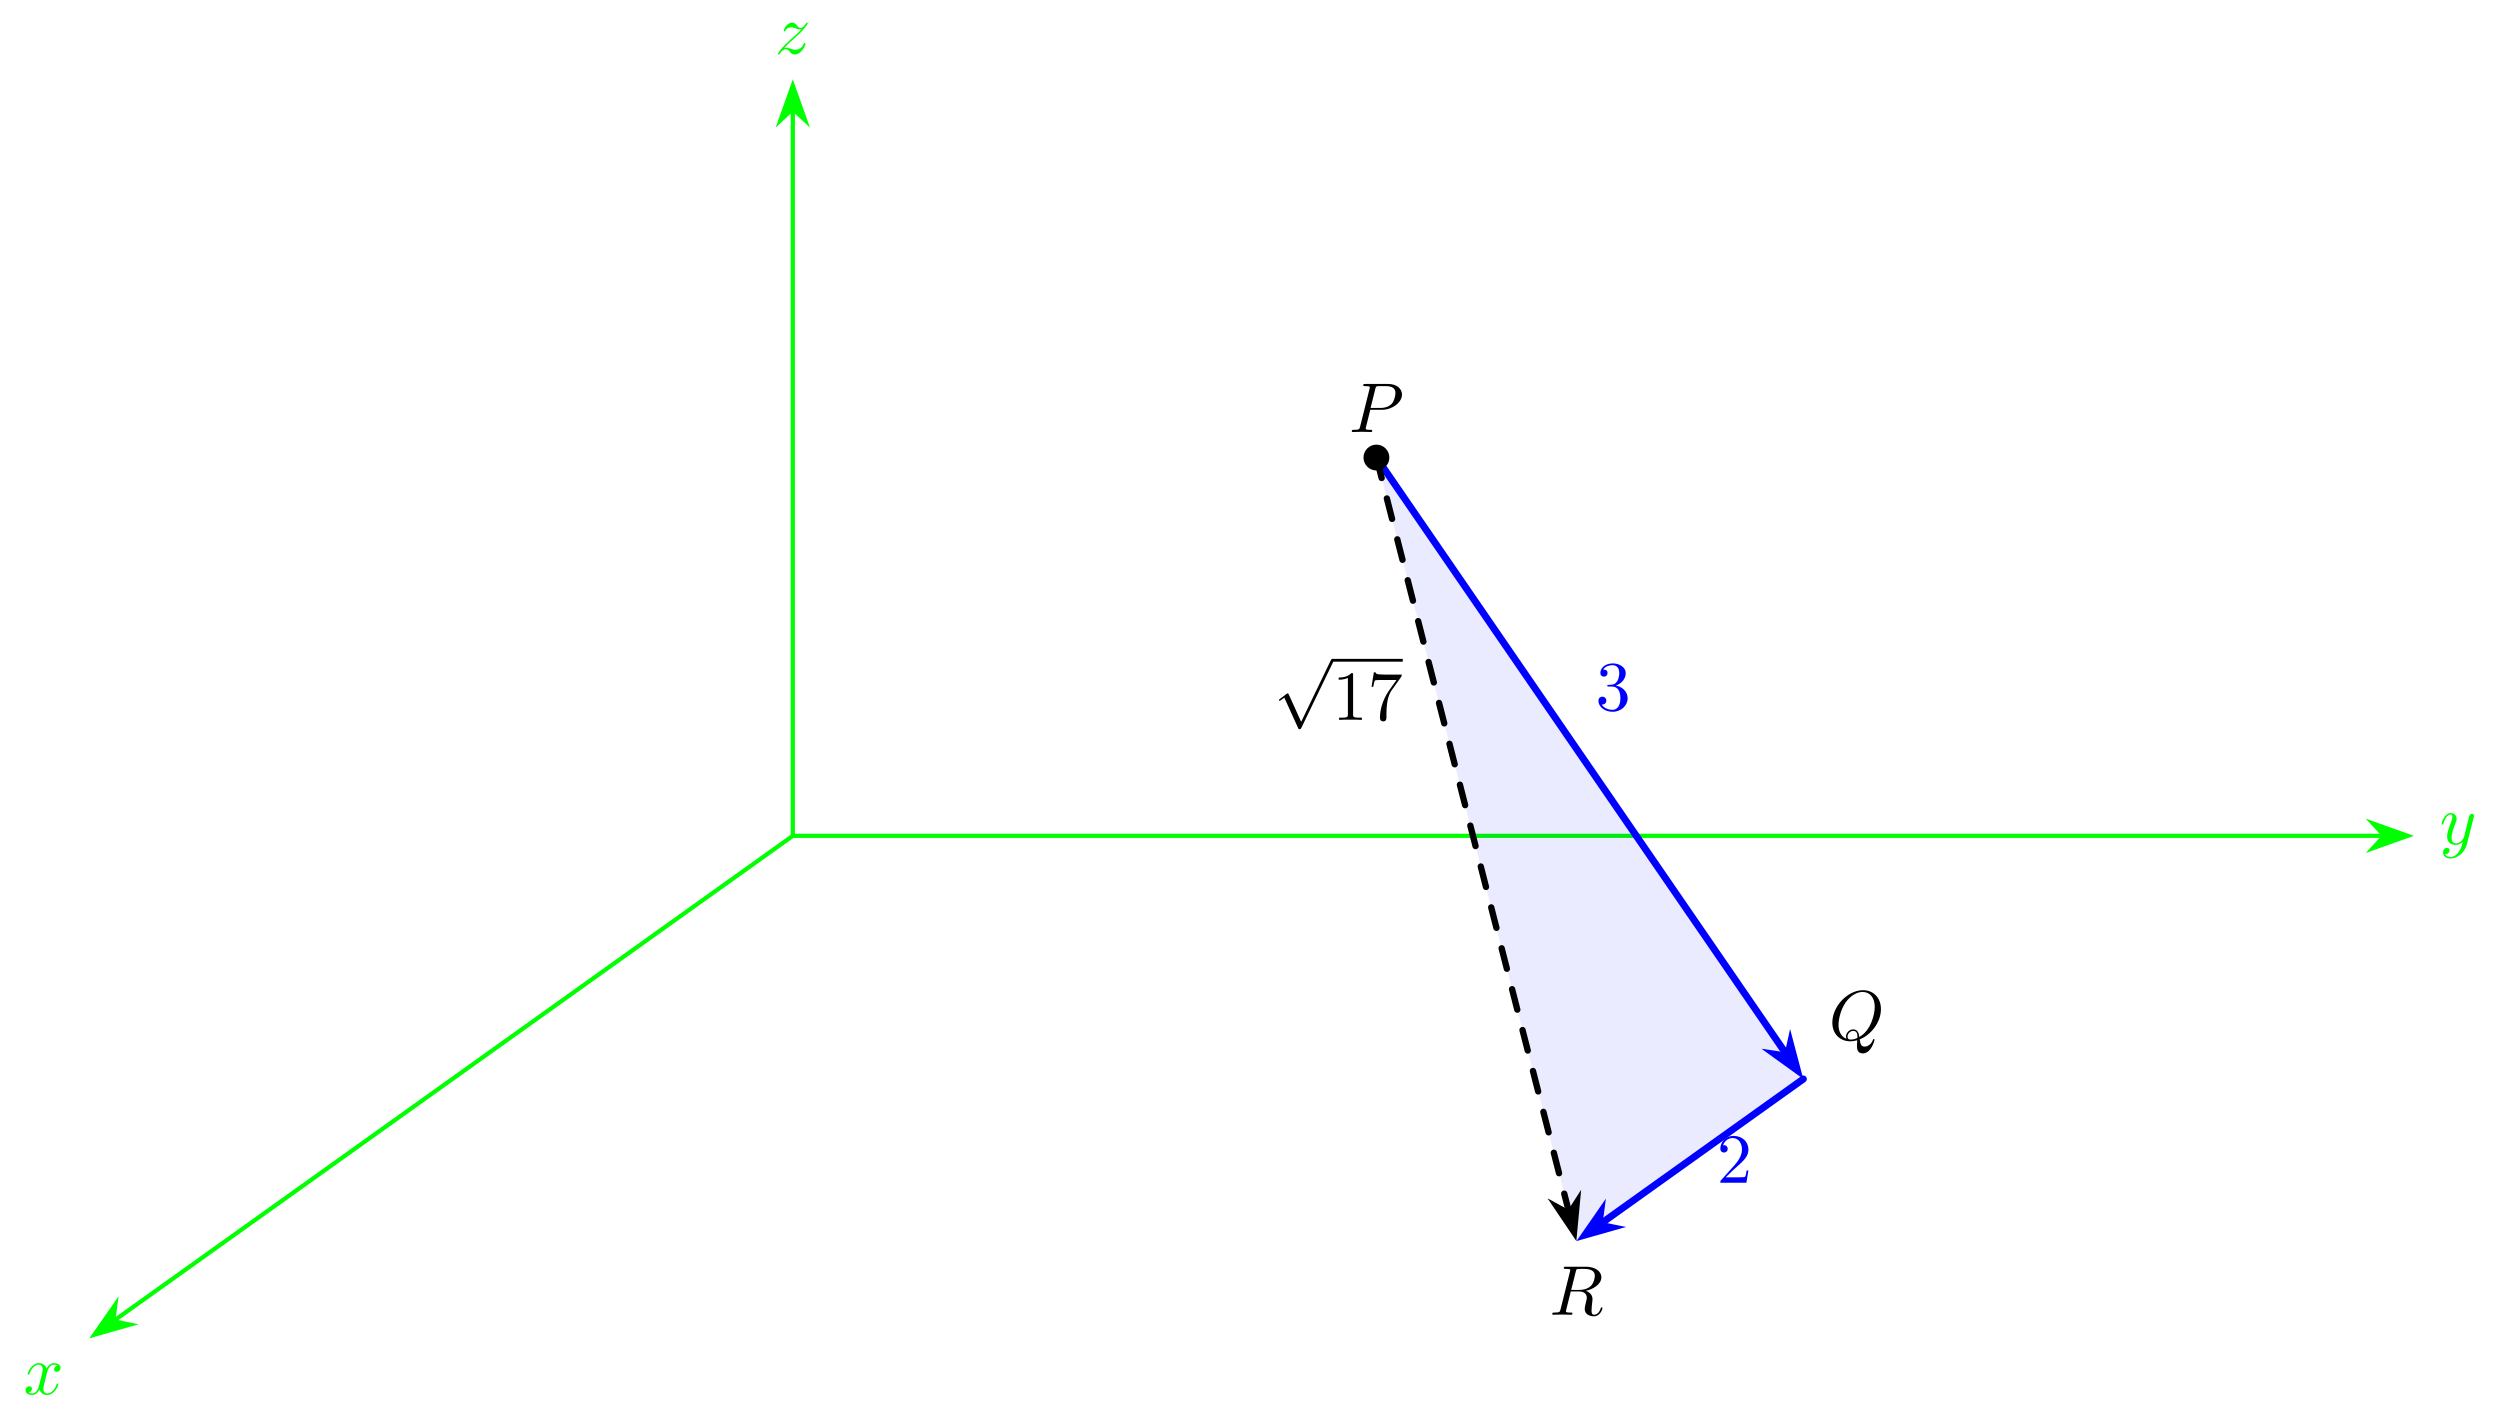
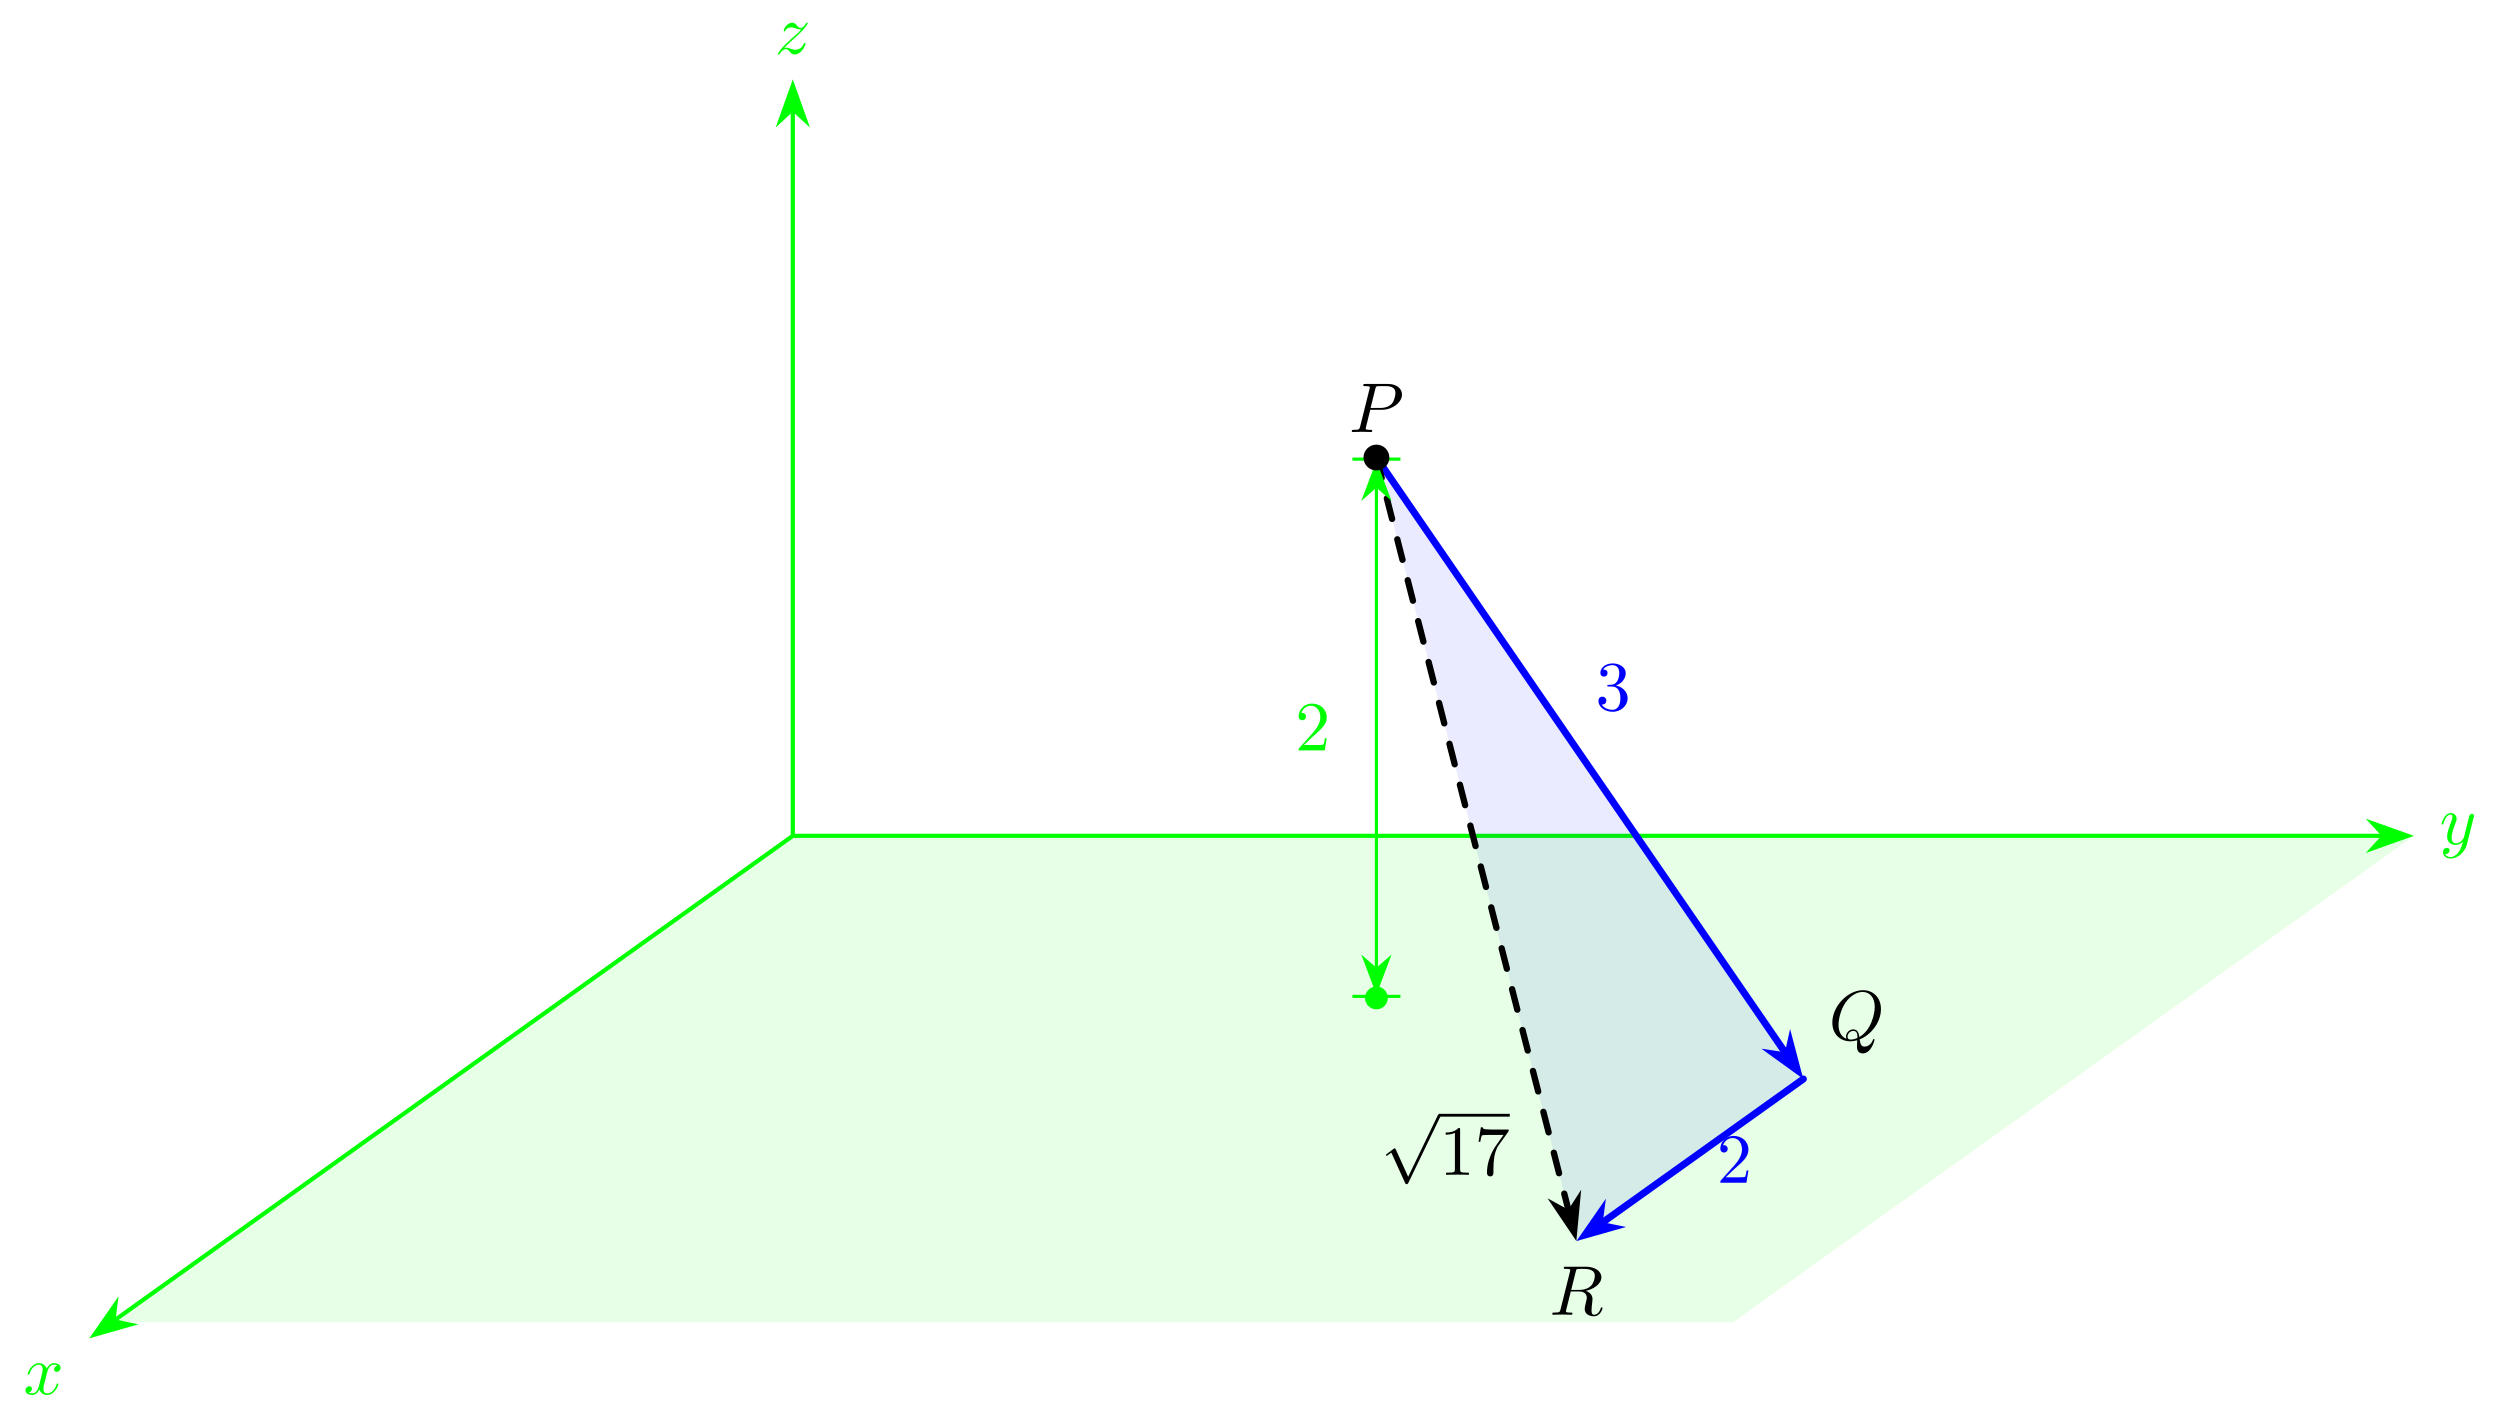
<svg xmlns="http://www.w3.org/2000/svg" xmlns:xlink="http://www.w3.org/1999/xlink" version="1.1" width="478.00pt" height="271.06pt" viewBox="-72 -72 354.072 200.788">
  <defs>
    <path id="mg-trikotniska-neenakost-g0-112" d="M3.875 8.518L2.122 4.643C2.052 4.483 2.002 4.483 1.973 4.483C1.963 4.483 1.913 4.483 1.803 4.563L.857 5.28C.727 5.38 .727 5.41 .727 5.44C.727 5.489 .757 5.549 .827 5.549C.887 5.549 1.056 5.41 1.166 5.33C1.225 5.28 1.375 5.171 1.484 5.091L3.447 9.405C3.517 9.564 3.567 9.564 3.656 9.564C3.806 9.564 3.836 9.504 3.905 9.365L8.428 0C8.498-.139 8.498-.179 8.498-.199C8.498-.299 8.418-.399 8.299-.399C8.219-.399 8.149-.349 8.07-.189L3.875 8.518Z" />
    <path id="mg-trikotniska-neenakost-g1-80" d="M3.019-3.148H4.712C6.127-3.148 7.512-4.184 7.512-5.3C7.512-6.067 6.854-6.804 5.549-6.804H2.321C2.132-6.804 2.022-6.804 2.022-6.615C2.022-6.496 2.112-6.496 2.311-6.496C2.441-6.496 2.62-6.486 2.74-6.476C2.899-6.456 2.959-6.426 2.959-6.316C2.959-6.276 2.949-6.247 2.919-6.127L1.584-.777C1.484-.389 1.465-.309 .677-.309C.508-.309 .399-.309 .399-.12C.399 0 .518 0 .548 0C.827 0 1.534-.03 1.813-.03C2.022-.03 2.242-.02 2.451-.02C2.67-.02 2.889 0 3.098 0C3.168 0 3.298 0 3.298-.199C3.298-.309 3.208-.309 3.019-.309C2.65-.309 2.371-.309 2.371-.488C2.371-.548 2.391-.598 2.401-.658L3.019-3.148ZM3.736-6.117C3.826-6.466 3.846-6.496 4.274-6.496H5.23C6.057-6.496 6.585-6.227 6.585-5.539C6.585-5.151 6.386-4.294 5.998-3.935C5.499-3.487 4.902-3.407 4.463-3.407H3.059L3.736-6.117Z" />
    <path id="mg-trikotniska-neenakost-g1-81" d="M4.364-.06C5.908-.648 7.372-2.421 7.372-4.344C7.372-5.948 6.316-7.024 4.832-7.024C2.68-7.024 .488-4.762 .488-2.441C.488-.787 1.604 .219 3.039 .219C3.288 .219 3.626 .179 4.015 .07C3.975 .687 3.975 .707 3.975 .837C3.975 1.156 3.975 1.933 4.802 1.933C5.988 1.933 6.466 .11 6.466 0C6.466-.07 6.396-.1 6.356-.1C6.276-.1 6.257-.05 6.237 .01C5.998 .717 5.42 .966 5.071 .966C4.613 .966 4.463 .697 4.364-.06ZM2.481-.139C1.704-.448 1.365-1.225 1.365-2.122C1.365-2.809 1.624-4.224 2.381-5.3C3.108-6.316 4.045-6.775 4.772-6.775C5.768-6.775 6.496-5.998 6.496-4.663C6.496-3.666 5.988-1.335 4.314-.399C4.264-.747 4.164-1.474 3.437-1.474C2.909-1.474 2.421-.976 2.421-.458C2.421-.259 2.481-.149 2.481-.139ZM3.098-.03C2.959-.03 2.64-.03 2.64-.458C2.64-.857 3.019-1.255 3.437-1.255S4.045-1.016 4.045-.408C4.045-.259 4.035-.249 3.935-.209C3.676-.1 3.377-.03 3.098-.03Z" />
    <path id="mg-trikotniska-neenakost-g1-82" d="M3.736-6.117C3.796-6.356 3.826-6.456 4.015-6.486C4.105-6.496 4.423-6.496 4.623-6.496C5.33-6.496 6.436-6.496 6.436-5.509C6.436-5.171 6.276-4.483 5.888-4.095C5.629-3.836 5.101-3.517 4.204-3.517H3.088L3.736-6.117ZM5.171-3.387C6.177-3.606 7.362-4.304 7.362-5.31C7.362-6.167 6.466-6.804 5.161-6.804H2.321C2.122-6.804 2.032-6.804 2.032-6.605C2.032-6.496 2.122-6.496 2.311-6.496C2.331-6.496 2.521-6.496 2.69-6.476C2.869-6.456 2.959-6.446 2.959-6.316C2.959-6.276 2.949-6.247 2.919-6.127L1.584-.777C1.484-.389 1.465-.309 .677-.309C.498-.309 .408-.309 .408-.11C.408 0 .528 0 .548 0C.827 0 1.524-.03 1.803-.03S2.79 0 3.068 0C3.148 0 3.268 0 3.268-.199C3.268-.309 3.178-.309 2.989-.309C2.62-.309 2.341-.309 2.341-.488C2.341-.548 2.361-.598 2.371-.658L3.029-3.298H4.214C5.121-3.298 5.3-2.74 5.3-2.391C5.3-2.242 5.22-1.933 5.161-1.704C5.091-1.425 5.001-1.056 5.001-.857C5.001 .219 6.197 .219 6.326 .219C7.173 .219 7.522-.787 7.522-.927C7.522-1.046 7.412-1.046 7.402-1.046C7.313-1.046 7.293-.976 7.273-.907C7.024-.169 6.595 0 6.366 0C6.037 0 5.968-.219 5.968-.608C5.968-.917 6.027-1.425 6.067-1.743C6.087-1.883 6.107-2.072 6.107-2.212C6.107-2.979 5.44-3.288 5.171-3.387Z" />
    <path id="mg-trikotniska-neenakost-g1-120" d="M3.328-3.009C3.387-3.268 3.616-4.184 4.314-4.184C4.364-4.184 4.603-4.184 4.812-4.055C4.533-4.005 4.334-3.756 4.334-3.517C4.334-3.357 4.443-3.168 4.712-3.168C4.932-3.168 5.25-3.347 5.25-3.746C5.25-4.264 4.663-4.403 4.324-4.403C3.746-4.403 3.397-3.875 3.278-3.646C3.029-4.304 2.491-4.403 2.202-4.403C1.166-4.403 .598-3.118 .598-2.869C.598-2.77 .697-2.77 .717-2.77C.797-2.77 .827-2.79 .847-2.879C1.186-3.935 1.843-4.184 2.182-4.184C2.371-4.184 2.72-4.095 2.72-3.517C2.72-3.208 2.55-2.54 2.182-1.146C2.022-.528 1.674-.11 1.235-.11C1.176-.11 .946-.11 .737-.239C.986-.289 1.205-.498 1.205-.777C1.205-1.046 .986-1.126 .837-1.126C.538-1.126 .289-.867 .289-.548C.289-.09 .787 .11 1.225 .11C1.883 .11 2.242-.588 2.271-.648C2.391-.279 2.75 .11 3.347 .11C4.374 .11 4.941-1.176 4.941-1.425C4.941-1.524 4.852-1.524 4.822-1.524C4.732-1.524 4.712-1.484 4.692-1.415C4.364-.349 3.686-.11 3.367-.11C2.979-.11 2.819-.428 2.819-.767C2.819-.986 2.879-1.205 2.989-1.644L3.328-3.009Z" />
    <path id="mg-trikotniska-neenakost-g1-121" d="M4.842-3.796C4.882-3.935 4.882-3.955 4.882-4.025C4.882-4.204 4.742-4.294 4.593-4.294C4.493-4.294 4.334-4.234 4.244-4.085C4.224-4.035 4.144-3.726 4.105-3.547C4.035-3.288 3.965-3.019 3.905-2.75L3.457-.956C3.417-.807 2.989-.11 2.331-.11C1.823-.11 1.714-.548 1.714-.917C1.714-1.375 1.883-1.993 2.222-2.869C2.381-3.278 2.421-3.387 2.421-3.587C2.421-4.035 2.102-4.403 1.604-4.403C.658-4.403 .289-2.959 .289-2.869C.289-2.77 .389-2.77 .408-2.77C.508-2.77 .518-2.79 .568-2.949C.837-3.885 1.235-4.184 1.574-4.184C1.654-4.184 1.823-4.184 1.823-3.866C1.823-3.616 1.724-3.357 1.654-3.168C1.255-2.112 1.076-1.544 1.076-1.076C1.076-.189 1.704 .11 2.291 .11C2.68 .11 3.019-.06 3.298-.339C3.168 .179 3.049 .667 2.65 1.196C2.391 1.534 2.012 1.823 1.554 1.823C1.415 1.823 .966 1.793 .797 1.405C.956 1.405 1.086 1.405 1.225 1.285C1.325 1.196 1.425 1.066 1.425 .877C1.425 .568 1.156 .528 1.056 .528C.827 .528 .498 .687 .498 1.176C.498 1.674 .936 2.042 1.554 2.042C2.58 2.042 3.606 1.136 3.885 .01L4.842-3.796Z" />
    <path id="mg-trikotniska-neenakost-g1-122" d="M1.325-.827C1.863-1.405 2.152-1.654 2.511-1.963C2.511-1.973 3.128-2.501 3.487-2.859C4.433-3.786 4.653-4.264 4.653-4.304C4.653-4.403 4.563-4.403 4.543-4.403C4.473-4.403 4.443-4.384 4.394-4.294C4.095-3.816 3.885-3.656 3.646-3.656S3.288-3.806 3.138-3.975C2.949-4.204 2.78-4.403 2.451-4.403C1.704-4.403 1.245-3.477 1.245-3.268C1.245-3.218 1.275-3.158 1.365-3.158S1.474-3.208 1.494-3.268C1.684-3.726 2.262-3.736 2.341-3.736C2.55-3.736 2.74-3.666 2.969-3.587C3.367-3.437 3.477-3.437 3.736-3.437C3.377-3.009 2.54-2.291 2.351-2.132L1.455-1.295C.777-.628 .428-.06 .428 .01C.428 .11 .528 .11 .548 .11C.628 .11 .648 .09 .707-.02C.936-.369 1.235-.638 1.554-.638C1.783-.638 1.883-.548 2.132-.259C2.301-.05 2.481 .11 2.77 .11C3.756 .11 4.334-1.156 4.334-1.425C4.334-1.474 4.294-1.524 4.214-1.524C4.125-1.524 4.105-1.465 4.075-1.395C3.846-.747 3.208-.558 2.879-.558C2.68-.558 2.501-.618 2.291-.687C1.953-.817 1.803-.857 1.594-.857C1.574-.857 1.415-.857 1.325-.827Z" />
    <path id="mg-trikotniska-neenakost-g2-49" d="M2.929-6.376C2.929-6.615 2.929-6.635 2.7-6.635C2.082-5.998 1.205-5.998 .887-5.998V-5.689C1.086-5.689 1.674-5.689 2.192-5.948V-.787C2.192-.428 2.162-.309 1.265-.309H.946V0C1.295-.03 2.162-.03 2.56-.03S3.826-.03 4.174 0V-.309H3.856C2.959-.309 2.929-.418 2.929-.787V-6.376Z" />
    <path id="mg-trikotniska-neenakost-g2-50" d="M1.265-.767L2.321-1.793C3.875-3.168 4.473-3.706 4.473-4.702C4.473-5.838 3.577-6.635 2.361-6.635C1.235-6.635 .498-5.719 .498-4.832C.498-4.274 .996-4.274 1.026-4.274C1.196-4.274 1.544-4.394 1.544-4.802C1.544-5.061 1.365-5.32 1.016-5.32C.936-5.32 .917-5.32 .887-5.31C1.116-5.958 1.654-6.326 2.232-6.326C3.138-6.326 3.567-5.519 3.567-4.702C3.567-3.905 3.068-3.118 2.521-2.501L.608-.369C.498-.259 .498-.239 .498 0H4.194L4.473-1.733H4.224C4.174-1.435 4.105-.996 4.005-.847C3.935-.767 3.278-.767 3.059-.767H1.265Z" />
    <path id="mg-trikotniska-neenakost-g2-51" d="M2.889-3.507C3.706-3.776 4.284-4.473 4.284-5.26C4.284-6.077 3.407-6.635 2.451-6.635C1.445-6.635 .687-6.037 .687-5.28C.687-4.951 .907-4.762 1.196-4.762C1.504-4.762 1.704-4.981 1.704-5.27C1.704-5.768 1.235-5.768 1.086-5.768C1.395-6.257 2.052-6.386 2.411-6.386C2.819-6.386 3.367-6.167 3.367-5.27C3.367-5.151 3.347-4.573 3.088-4.134C2.79-3.656 2.451-3.626 2.202-3.616C2.122-3.606 1.883-3.587 1.813-3.587C1.733-3.577 1.664-3.567 1.664-3.467C1.664-3.357 1.733-3.357 1.903-3.357H2.341C3.158-3.357 3.527-2.68 3.527-1.704C3.527-.349 2.839-.06 2.401-.06C1.973-.06 1.225-.229 .877-.817C1.225-.767 1.534-.986 1.534-1.365C1.534-1.724 1.265-1.923 .976-1.923C.737-1.923 .418-1.783 .418-1.345C.418-.438 1.345 .219 2.431 .219C3.646 .219 4.553-.687 4.553-1.704C4.553-2.521 3.925-3.298 2.889-3.507Z" />
    <path id="mg-trikotniska-neenakost-g2-55" d="M4.742-6.067C4.832-6.187 4.832-6.207 4.832-6.416H2.411C1.196-6.416 1.176-6.545 1.136-6.735H.887L.558-4.682H.807C.837-4.842 .927-5.469 1.056-5.589C1.126-5.649 1.903-5.649 2.032-5.649H4.095C3.985-5.489 3.198-4.403 2.979-4.075C2.082-2.73 1.753-1.345 1.753-.329C1.753-.229 1.753 .219 2.212 .219S2.67-.229 2.67-.329V-.837C2.67-1.385 2.7-1.933 2.78-2.471C2.819-2.7 2.959-3.557 3.397-4.174L4.742-6.067Z" />
  </defs>
  <g id="mg-trikotniska-neenakost-page1">
    <g stroke-miterlimit="10" transform="translate(40.28293,46.37951)scale(0.996264,-0.996264)">
      <g fill="#000" stroke="#000">
        <g stroke-width="0.4">
          <g stroke-width="0.6">
            <g stroke-linecap="round">
              <g stroke-linejoin="round">
                <g fill="#0f0" stroke="#0f0">
+                   <g stroke-opacity="0.10">
+                     <g fill-opacity="0.10">
+                       <path d="M0 0L-96.796-69.141H133.672L230.468 0Z" stroke="none" />
+                     </g>
+                   </g>
+                 </g>
+                 <g fill="#0f0" stroke="#0f0">
                  <path d="M0 0L-96.481-68.916" fill="none" />
                  <g transform="matrix(-0.81367,-0.5812,0.5812,-0.81367,-94.46648,-67.47694)">
                    <g stroke-dasharray="none" stroke-dashoffset="0.0">
                      <g stroke-linejoin="miter">
                        <path d="M5.93 0L1.005 1.754L2.626 0L1.005-1.754Z" />
                      </g>
                    </g>
                  </g>
                  <g transform="translate(-109.371,-79.38432)">
                    <g stroke="none" transform="scale(-1.00375,1.00375)translate(40.28293,46.37951)scale(-1,-1)">
                      <g fill="#0f0">
                        <g stroke="none">
                          <g fill="#0f0">
                            <use x="40.283" y="46.38" xlink:href="#mg-trikotniska-neenakost-g1-120" />
                          </g>
                        </g>
                      </g>
                    </g>
                  </g>
                </g>
                <g fill="#0f0" stroke="#0f0">
                  <path d="M0 0H226.116" fill="none" />
                  <g transform="translate(223.6396,0.0)">
                    <g stroke-dasharray="none" stroke-dashoffset="0.0">
                      <g stroke-linejoin="miter">
                        <path d="M5.93 0L1.005 1.754L2.626 0L1.005-1.754Z" />
                      </g>
                    </g>
                  </g>
                  <g transform="translate(234.1012,-1.18056)">
                    <g stroke="none" transform="scale(-1.00375,1.00375)translate(40.28293,46.37951)scale(-1,-1)">
                      <g fill="#0f0">
                        <g stroke="none">
                          <g fill="#0f0">
                            <use x="40.283" y="46.38" xlink:href="#mg-trikotniska-neenakost-g1-121" />
                          </g>
                        </g>
                      </g>
                    </g>
                  </g>
                </g>
                <g fill="#0f0" stroke="#0f0">
                  <path d="M0 0V103.2" fill="none" />
                  <g transform="matrix(0.0,1.0,-1.0,0.0,0.0,100.7233)">
                    <g stroke-dasharray="none" stroke-dashoffset="0.0">
                      <g stroke-linejoin="miter">
                        <path d="M5.93 0L1.005 1.754L2.626 0L1.005-1.754Z" />
                      </g>
                    </g>
                  </g>
                  <g transform="translate(-2.54515,111.1849)">
                    <g stroke="none" transform="scale(-1.00375,1.00375)translate(40.28293,46.37951)scale(-1,-1)">
                      <g fill="#0f0">
                        <g stroke="none">
                          <g fill="#0f0">
                            <use x="40.283" y="46.38" xlink:href="#mg-trikotniska-neenakost-g1-122" />
                          </g>
                        </g>
                      </g>
                    </g>
                  </g>
                </g>
                <g fill="#00f" stroke="#00f">
                  <g stroke-opacity="0.08">
                    <g fill-opacity="0.08">
                      <path d="M82.969 53.776L143.659-34.571L111.393-57.618Z" stroke="none" />
                    </g>
                  </g>
                </g>
                <g fill="#00f" stroke="#00f">
                  <g stroke-width="1.0">
                    <path d="M82.969 53.776L141.292-31.125" fill="none" />
                    <g transform="matrix(0.5662,-0.8242,0.8242,0.5662,139.7924,-28.94237)">
                      <g stroke-dasharray="none" stroke-dashoffset="0.0">
                        <g stroke-linejoin="miter">
                          <path d="M5.331 0L1.675 1.31L2.898 0L1.675-1.31Z" />
                        </g>
                      </g>
                    </g>
                    <g transform="translate(114.112,17.85312)">
                      <g stroke="none" transform="scale(-1.00375,1.00375)translate(40.28293,46.37951)scale(-1,-1)">
                        <g fill="#00f">
                          <g stroke="none">
                            <g fill="#00f">
                              <use x="40.283" y="46.38" xlink:href="#mg-trikotniska-neenakost-g2-51" />
                            </g>
                          </g>
                        </g>
                      </g>
                    </g>
                  </g>
                </g>
                <g fill="#00f" stroke="#00f">
                  <g stroke-width="1.0">
                    <path d="M143.659-34.571L114.795-55.188" fill="none" />
                    <g transform="matrix(-0.81367,-0.5812,0.5812,-0.81367,116.9496,-53.64874)">
                      <g stroke-dasharray="none" stroke-dashoffset="0.0">
                        <g stroke-linejoin="miter">
                          <path d="M5.331 0L1.675 1.31L2.898 0L1.675-1.31Z" />
                        </g>
                      </g>
                    </g>
                    <g transform="translate(131.359,-49.3163)">
                      <g stroke="none" transform="scale(-1.00375,1.00375)translate(40.28293,46.37951)scale(-1,-1)">
                        <g fill="#00f">
                          <g stroke="none">
                            <g fill="#00f">
                              <use x="40.283" y="46.38" xlink:href="#mg-trikotniska-neenakost-g2-50" />
                            </g>
                          </g>
                        </g>
                      </g>
                    </g>
                  </g>
                </g>
                <g stroke-dasharray="3.0,3.0" stroke-dashoffset="0.0">
                  <g stroke-width="0.9">
                    <path d="M82.969 53.776L110.349-53.525" fill="none" />
                    <g transform="matrix(0.24721,-0.96892,0.96892,0.24721,109.7052,-51.0012)">
                      <g stroke-dasharray="none" stroke-dashoffset="0.0">
                        <g stroke-linejoin="miter">
                          <path d="M5.481 0L1.508 1.421L2.83 0L1.508-1.421Z" />
                        </g>
                      </g>
                    </g>
-                     <g transform="translate(68.3798,16.48517)">
+                     <g transform="translate(83.59212,-48.19441)">
                      <g stroke="none" transform="scale(-1.00375,1.00375)translate(40.28293,46.37951)scale(-1,-1)">
                        <g fill="#000">
                          <g stroke="none">
                            <use x="40.283" y="38.138" xlink:href="#mg-trikotniska-neenakost-g0-112" />
                            <rect x="48.585" y="37.74" height=".398" width="9.963" />
                            <use x="48.585" y="46.38" xlink:href="#mg-trikotniska-neenakost-g2-49" />
                            <use x="53.566" y="46.38" xlink:href="#mg-trikotniska-neenakost-g2-55" />
                          </g>
                        </g>
                      </g>
                    </g>
                  </g>
+                 </g>
+                 <g fill="#0f0" stroke="#0f0">
+                   <g stroke-width="0.45">
+                     <path d="M82.969-22.71V53.438" fill="none" />
+                     <g transform="matrix(0.0,-1.0,1.0,0.0,82.9687,-16.90652)">
+                       <g stroke-dasharray="none" stroke-dashoffset="0.0">
+                         <g stroke-linejoin="miter">
+                           <path d="M5.05 0L.727 1.629L2.147 0L.727-1.629Z" />
+                         </g>
+                       </g>
+                     </g>
+                     <g transform="matrix(0.0,-1.0,1.0,0.0,82.9687,-22.82205)">
+                       <g stroke-dasharray="none" stroke-dashoffset="0.0">
+                         <g stroke-linecap="butt">
+                           <g stroke-linejoin="miter">
+                             <path d="M0 3.414V-3.414" fill="none" />
+                           </g>
+                         </g>
+                       </g>
+                     </g>
+                     <g transform="matrix(0.0,1.0,-1.0,0.0,82.9687,47.63518)">
+                       <g stroke-dasharray="none" stroke-dashoffset="0.0">
+                         <g stroke-linejoin="miter">
+                           <path d="M5.05 0L.727 1.629L2.147 0L.727-1.629Z" />
+                         </g>
+                       </g>
+                     </g>
+                     <g transform="matrix(0.0,1.0,-1.0,0.0,82.9687,53.5507)">
+                       <g stroke-dasharray="none" stroke-dashoffset="0.0">
+                         <g stroke-linecap="butt">
+                           <g stroke-linejoin="miter">
+                             <path d="M0 3.414V-3.414" fill="none" />
+                           </g>
+                         </g>
+                       </g>
+                     </g>
+                     <g transform="translate(71.41074,12.1421)">
+                       <g stroke="none" transform="scale(-1.00375,1.00375)translate(40.28293,46.37951)scale(-1,-1)">
+                         <g fill="#0f0">
+                           <g stroke="none">
+                             <g fill="#0f0">
+                               <use x="40.283" y="46.38" xlink:href="#mg-trikotniska-neenakost-g2-50" />
+                             </g>
+                           </g>
+                         </g>
+                       </g>
+                     </g>
+                   </g>
+                 </g>
+                 <g fill="#0f0" stroke="#0f0">
+                   <path d="M84.589-23.047C84.589-22.152 83.863-21.427 82.969-21.427S81.349-22.152 81.349-23.047S82.074-24.667 82.969-24.667S84.589-23.942 84.589-23.047ZM82.969-23.047" stroke="none" />
                </g>
                <path d="M84.807 53.776C84.807 54.791 83.984 55.614 82.969 55.614C81.953 55.614 81.13 54.791 81.13 53.776C81.13 52.76 81.953 51.937 82.969 51.937C83.984 51.937 84.807 52.76 84.807 53.776ZM82.969 53.776" stroke="none" />
                <g transform="translate(82.9687,53.7757)">
                  <g stroke="none" transform="scale(-1.00375,1.00375)translate(40.28293,46.37951)scale(-1,-1)">
                    <g fill="#000">
                      <g stroke="none" />
                    </g>
                  </g>
                </g>
                <g transform="translate(79.0642,57.40868)">
                  <g stroke="none" transform="scale(-1.00375,1.00375)translate(40.28293,46.37951)scale(-1,-1)">
                    <g fill="#000">
                      <g stroke="none">
                        <use x="40.283" y="46.38" xlink:href="#mg-trikotniska-neenakost-g1-80" />
                      </g>
                    </g>
                  </g>
                </g>
                <g transform="translate(147.2917,-28.99315)">
                  <g stroke="none" transform="scale(-1.00375,1.00375)translate(40.28293,46.37951)scale(-1,-1)">
                    <g fill="#000">
                      <g stroke="none">
                        <use x="40.283" y="46.38" xlink:href="#mg-trikotniska-neenakost-g1-81" />
                      </g>
                    </g>
                  </g>
                </g>
                <g transform="translate(107.5582,-68.0839)">
                  <g stroke="none" transform="scale(-1.00375,1.00375)translate(40.28293,46.37951)scale(-1,-1)">
                    <g fill="#000">
                      <g stroke="none">
                        <use x="40.283" y="46.38" xlink:href="#mg-trikotniska-neenakost-g1-82" />
                      </g>
                    </g>
                  </g>
                </g>
              </g>
            </g>
          </g>
        </g>
      </g>
    </g>
  </g>
</svg>
